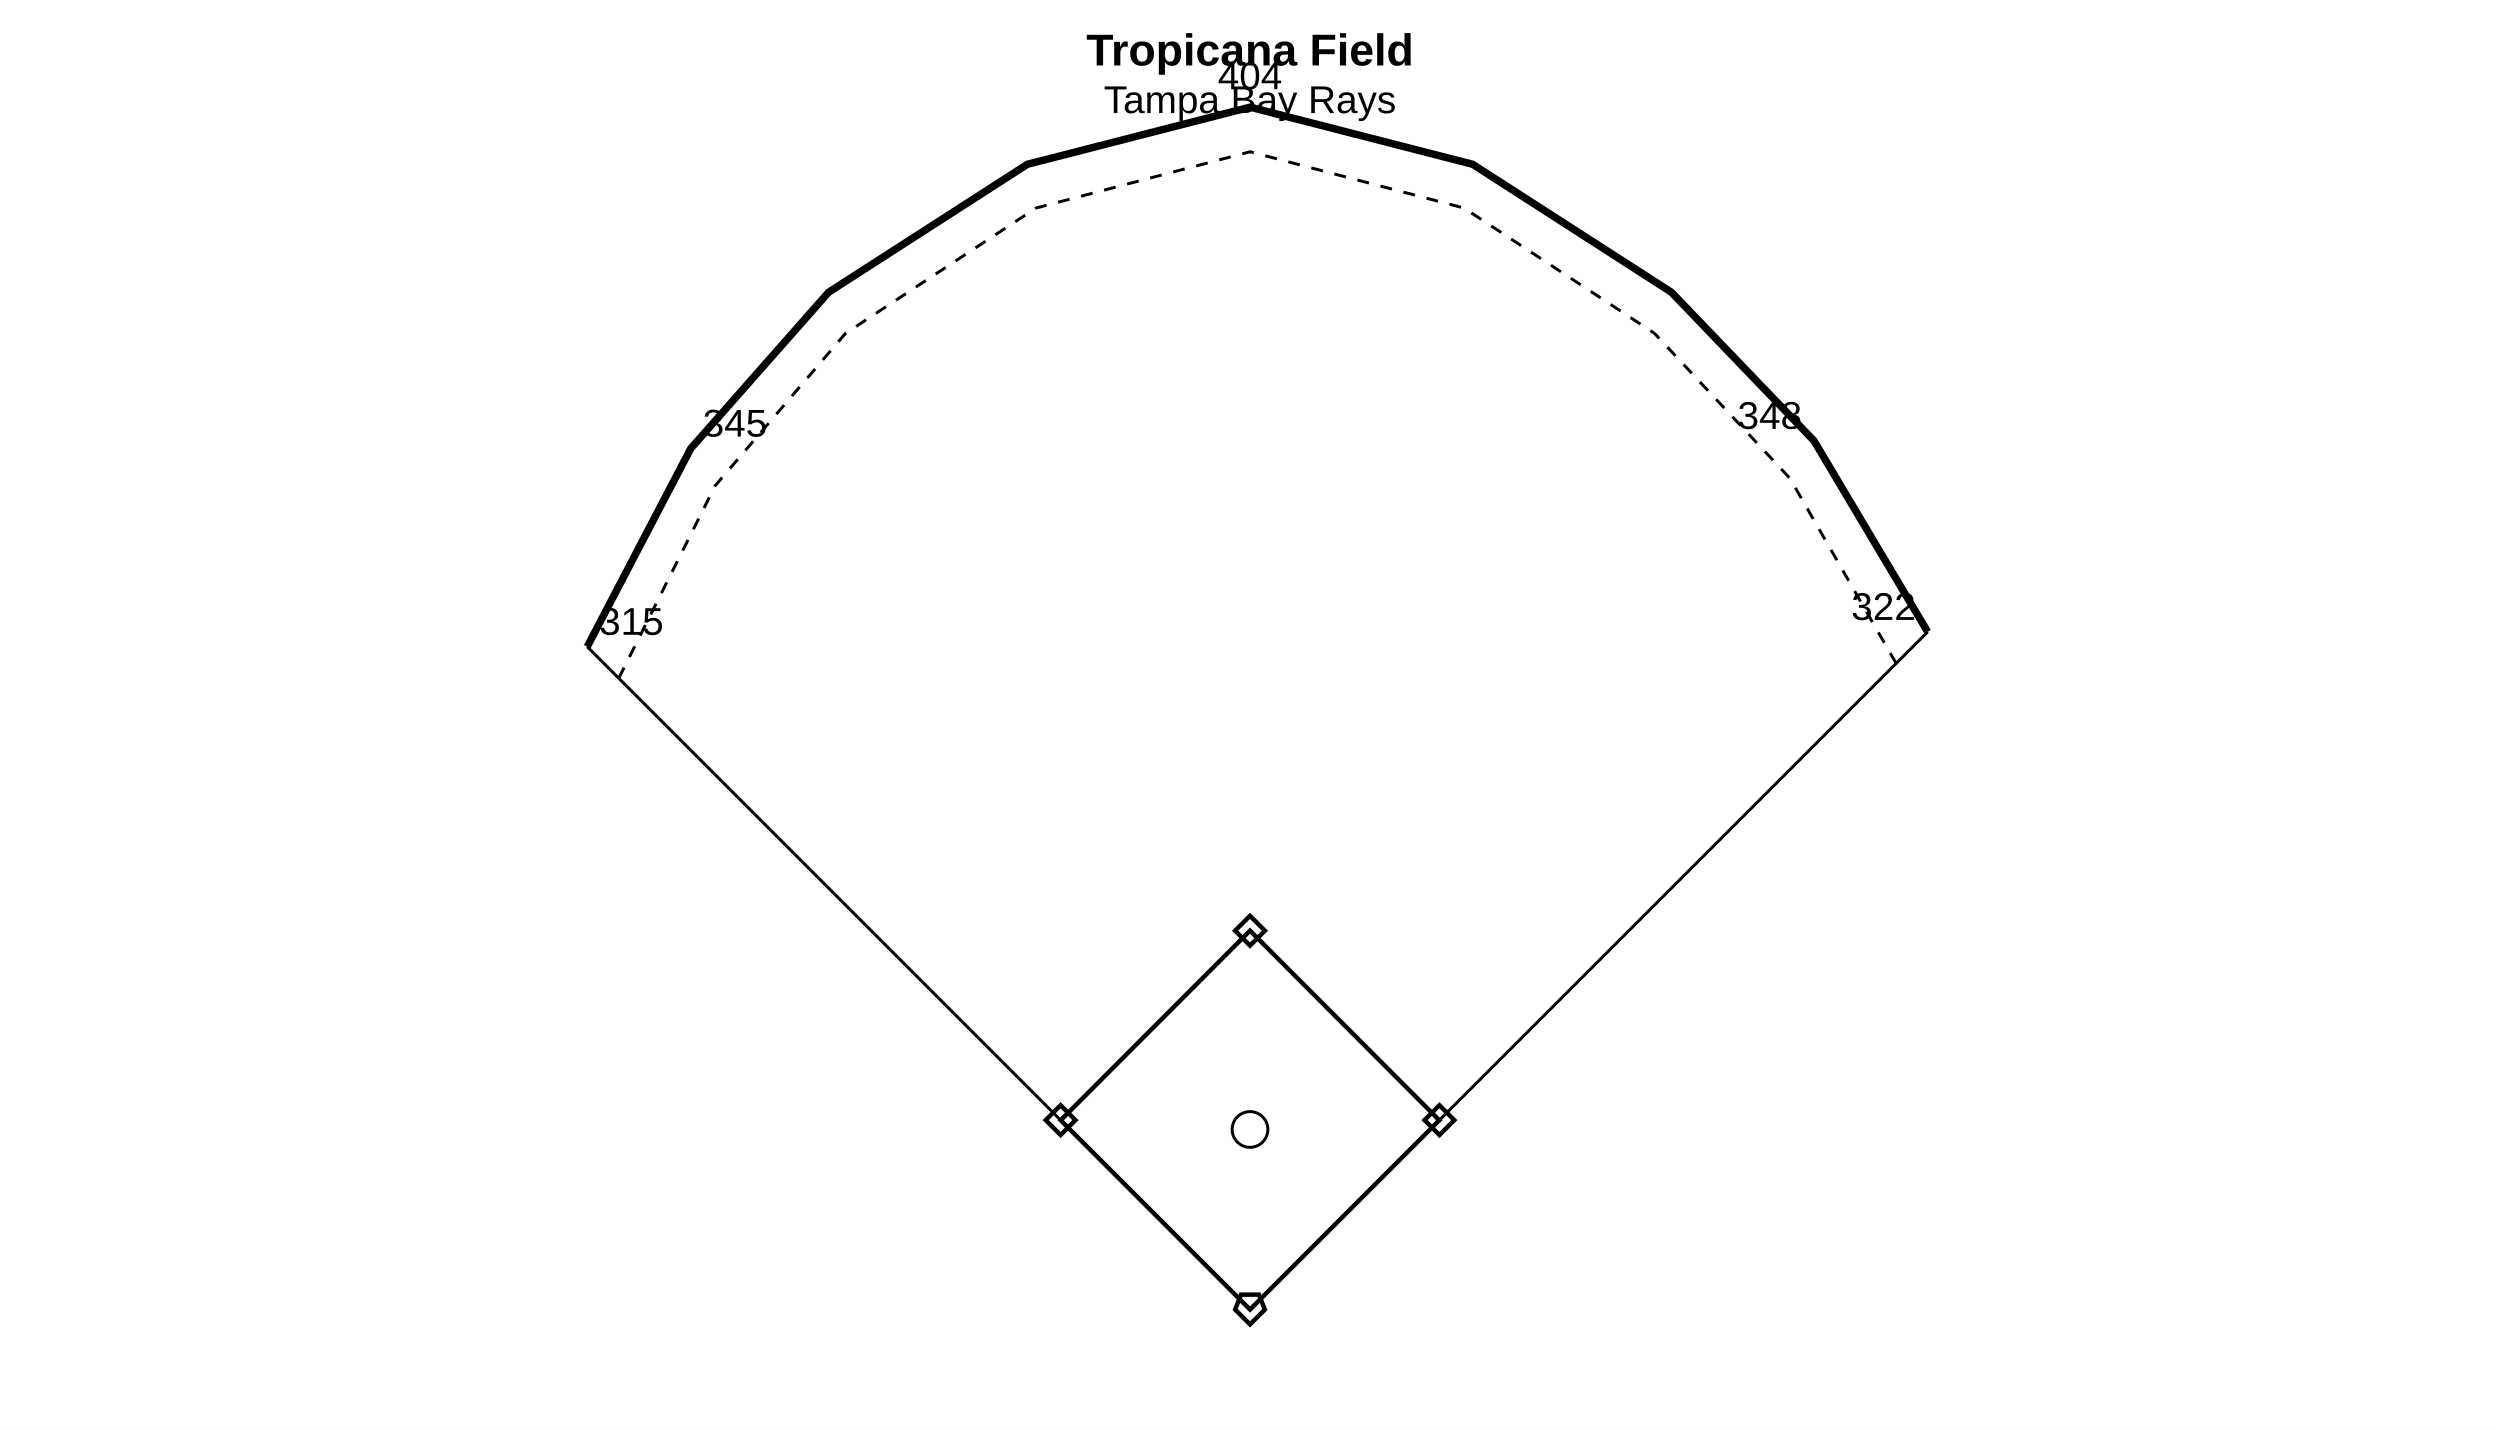
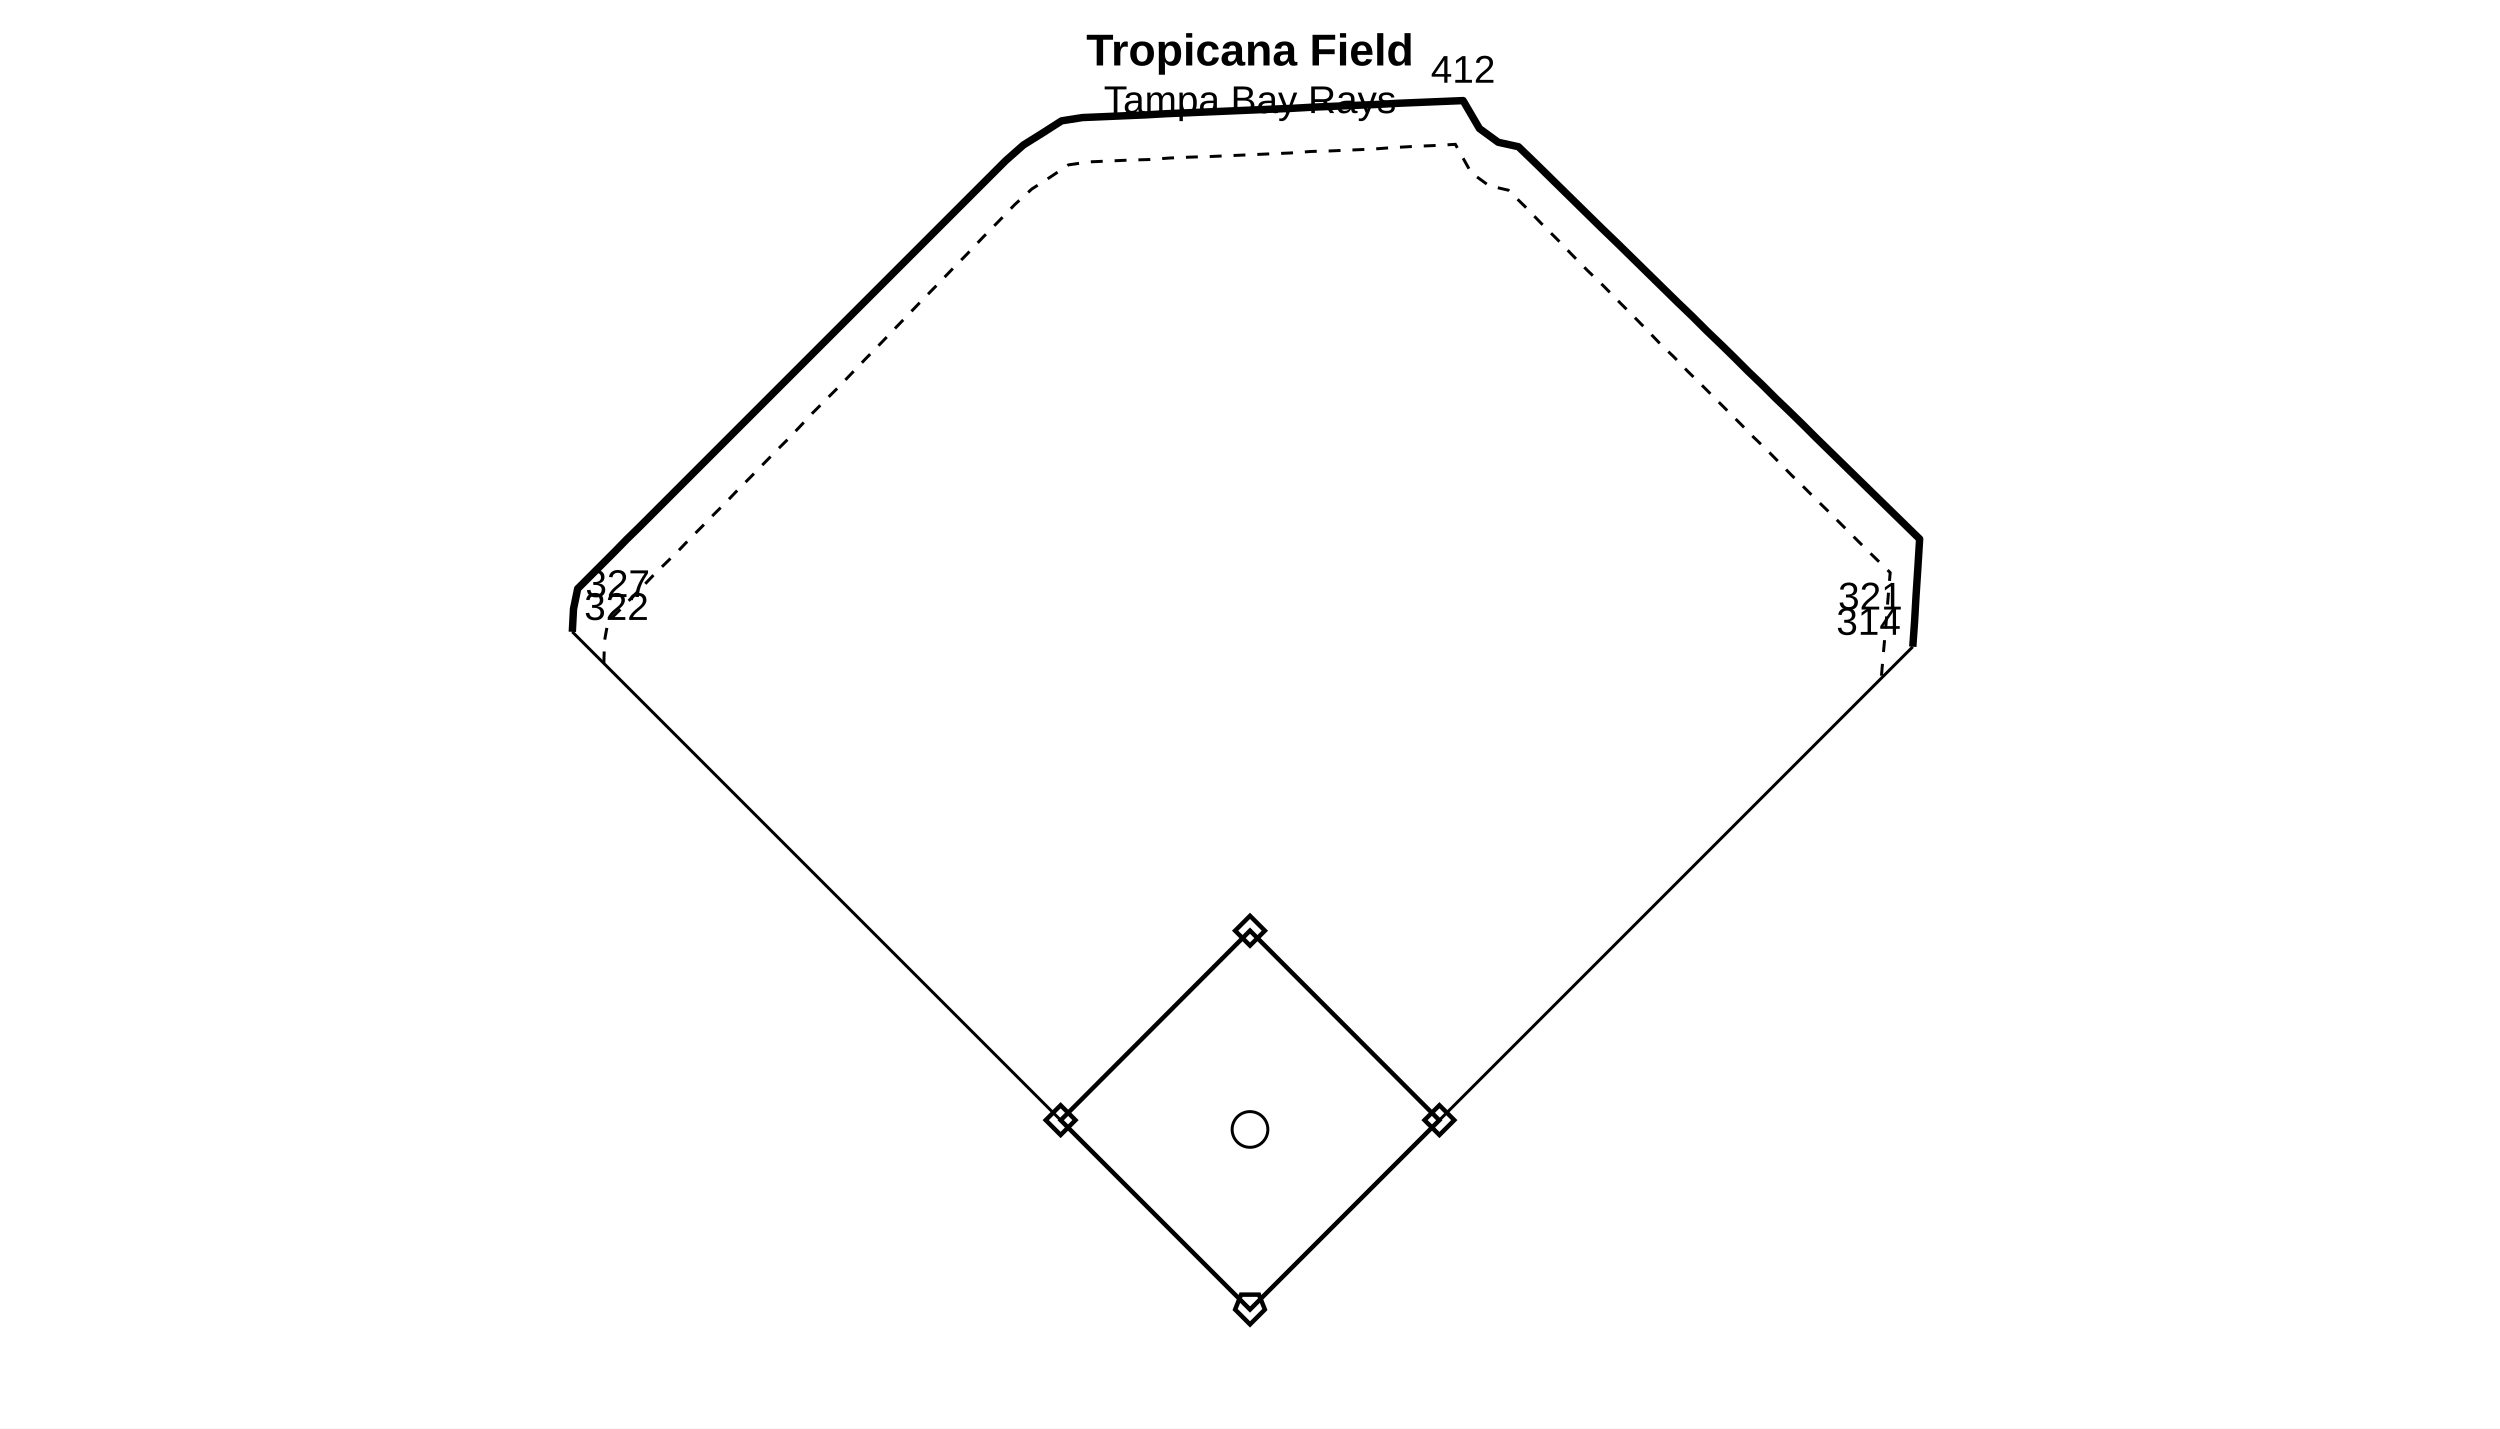
<svg xmlns="http://www.w3.org/2000/svg" width="840" height="480" viewBox="0 0 840 480">
  <rect x="0" y="0" width="840" height="480" fill="white" />
-   <line x1="420.0" y1="440.0" x2="197.3" y2="217.3" stroke="black" stroke-width="1" />
-   <line x1="420.0" y1="440.0" x2="647.7" y2="212.3" stroke="black" stroke-width="1" />
-   <polyline points="207.9,227.9 240.3,163.2 284.1,112.0 348.1,69.9 420.0,51.0 491.9,69.9 555.9,112.0 601.4,160.7 637.1,222.9" fill="none" stroke="black" stroke-width="1" stroke-dasharray="4 4" />
-   <polyline points="197.3,217.3 232.1,150.7 278.4,98.2 345.2,55.2 420.0,36.0 494.8,55.2 561.6,98.2 609.5,148.1 647.7,212.3" fill="none" stroke="black" stroke-width="2.5" stroke-linejoin="round" />
+   <line x1="420.0" y1="440.0" x2="192.3" y2="212.3" stroke="black" stroke-width="1" />
+   <line x1="420.0" y1="440.0" x2="642.7" y2="217.3" stroke="black" stroke-width="1" />
+   <polyline points="202.9,222.9 203.1,215.4 204.3,208.8 208.3,204.9 212.2,200.9 216.0,197.0 219.9,192.9 223.9,189.0 227.9,185.1 231.8,181.0 235.8,177.0 239.8,172.9 243.9,168.8 247.9,164.6 252.0,160.5 256.2,156.2 260.4,151.9 264.6,147.7 268.8,143.3 273.0,138.8 277.4,134.4 281.9,129.9 286.4,125.2 290.9,120.5 295.6,115.7 300.2,110.9 305.0,105.9 309.8,100.9 314.8,95.8 319.8,90.6 325.0,85.3 330.2,79.8 335.6,74.3 341.0,68.7 346.7,63.5 352.9,59.5 359.0,55.4 365.8,54.4 372.6,54.1 379.3,53.8 386.2,53.6 392.9,53.1 399.7,52.8 406.4,52.6 413.2,52.3 420.0,52.0 426.7,51.7 433.6,51.4 440.4,50.9 447.2,50.7 454.1,50.4 461.1,50.1 467.9,49.6 474.9,49.2 481.9,48.9 489.0,48.5 494.3,58.0 500.3,62.4 506.8,63.9 512.4,69.4 517.8,75.0 523.2,80.4 528.3,85.7 533.4,90.9 538.5,95.8 543.5,100.9 548.4,105.8 553.1,110.6 557.8,115.5 562.5,120.0 567.0,124.7 571.6,129.2 576.1,133.7 580.5,138.1 584.9,142.5 589.2,146.9 593.6,151.1 597.8,155.4 602.0,159.7 606.2,163.8 610.4,168.0 614.6,172.1 618.8,176.3 622.9,180.4 626.9,184.4 631.0,188.4 635.1,192.4 634.3,202.0 633.6,210.9 632.8,219.6 632.1,227.9" fill="none" stroke="black" stroke-width="1" stroke-dasharray="4 4" />
+   <polyline points="192.3,212.3 192.7,204.6 194.1,197.8 198.2,193.7 202.3,189.6 206.4,185.5 210.5,181.3 214.7,177.2 218.8,173.1 223.0,168.9 227.2,164.7 231.4,160.5 235.7,156.2 240.0,151.9 244.3,147.6 248.7,143.2 253.1,138.8 257.5,134.4 262.0,129.9 266.5,125.4 271.1,120.8 275.8,116.1 280.5,111.4 285.3,106.6 290.2,101.7 295.1,96.8 300.1,91.8 305.2,86.7 310.4,81.5 315.7,76.2 321.1,70.8 326.6,65.3 332.2,59.7 337.9,54.0 343.9,48.7 350.3,44.7 356.7,40.6 363.7,39.5 370.8,39.2 377.8,38.9 384.9,38.6 391.9,38.2 398.9,37.9 405.9,37.6 413.0,37.3 420.0,37.0 427.0,36.7 434.1,36.4 441.2,36.0 448.3,35.7 455.4,35.4 462.6,35.1 469.8,34.7 477.0,34.4 484.3,34.1 491.6,33.8 497.1,43.2 503.4,47.8 510.2,49.3 516.0,54.9 521.7,60.5 527.3,66.0 532.7,71.3 538.1,76.6 543.4,81.7 548.6,86.8 553.7,91.8 558.7,96.7 563.7,101.6 568.6,106.3 573.4,111.1 578.2,115.7 582.9,120.3 587.5,124.9 592.2,129.4 596.7,133.9 601.3,138.3 605.8,142.7 610.2,147.1 614.6,151.4 619.0,155.7 623.4,160.0 627.8,164.3 632.1,168.5 636.4,172.7 640.7,176.9 645.0,181.1 644.4,190.8 643.8,200.0 643.3,208.8 642.7,217.3" fill="none" stroke="black" stroke-width="2.5" stroke-linejoin="round" />
  <polyline points="352.8,507.2 354.5,508.8 356.2,510.4 357.9,511.9 359.7,513.4 361.6,514.9 363.4,516.3 365.3,517.7 367.2,519.0 369.2,520.3 371.2,521.5 373.2,522.7 375.2,523.8 377.3,524.9 379.4,525.9 381.5,526.8 383.6,527.8 385.8,528.6 388.0,529.4 390.2,530.2 392.4,530.9 394.7,531.6 396.9,532.2 399.2,532.7 401.5,533.2 403.8,533.6 406.1,534.0 408.4,534.3 410.7,534.5 413.0,534.7 415.3,534.9 417.7,535.0 420.0,535.0 422.3,535.0 424.7,534.9 427.0,534.7 429.3,534.5 431.6,534.3 433.9,534.0 436.2,533.6 438.5,533.2 440.8,532.7 443.1,532.2 445.3,531.6 447.6,530.9 449.8,530.2 452.0,529.4 454.2,528.6 456.4,527.8 458.5,526.8 460.6,525.9 462.7,524.9 464.8,523.8 466.8,522.7 468.8,521.5 470.8,520.3 472.8,519.0 474.7,517.7 476.6,516.3 478.4,514.9 480.3,513.4 482.1,511.9 483.8,510.4 485.5,508.8 487.2,507.2" fill="none" stroke="black" stroke-width="1" />
  <polygon points="483.6,376.4 420.0,312.7 356.4,376.4 420.0,440.0" fill="none" stroke="black" stroke-width="1.5" />
  <polygon points="483.64,371.36 488.64,376.36 483.64,381.36 478.64,376.36" fill="none" stroke="black" stroke-width="1.5" />
  <polygon points="420,307.72 425,312.72 420,317.72 415,312.72" fill="none" stroke="black" stroke-width="1.5" />
  <polygon points="356.36,371.36 361.36,376.36 356.36,381.36 351.36,376.36" fill="none" stroke="black" stroke-width="1.5" />
  <polygon points="420,445 415,440 417,435 423,435 425,440" fill="none" stroke="black" stroke-width="1.5" />
  <circle cx="420.0" cy="379.5" r="6" fill="none" stroke="black" stroke-width="1" />
-   <text x="201.3" y="213.3" font-family="Arial,Helvetica,sans-serif" font-size="13" text-anchor="start" fill="black">315</text>
-   <text x="236.1" y="146.7" font-family="Arial,Helvetica,sans-serif" font-size="13" text-anchor="start" fill="black">345</text>
-   <text x="420.0" y="30.0" font-family="Arial,Helvetica,sans-serif" font-size="13" text-anchor="middle" fill="black">404</text>
-   <text x="605.5" y="144.1" font-family="Arial,Helvetica,sans-serif" font-size="13" text-anchor="end" fill="black">348</text>
-   <text x="643.7" y="208.3" font-family="Arial,Helvetica,sans-serif" font-size="13" text-anchor="end" fill="black">322</text>
+   <text x="196.3" y="208.3" font-family="Arial,Helvetica,sans-serif" font-size="13" text-anchor="start" fill="black">322</text>
+   <text x="196.7" y="200.6" font-family="Arial,Helvetica,sans-serif" font-size="13" text-anchor="start" fill="black">327</text>
+   <text x="491.6" y="27.8" font-family="Arial,Helvetica,sans-serif" font-size="13" text-anchor="middle" fill="black">412</text>
+   <text x="639.3" y="204.8" font-family="Arial,Helvetica,sans-serif" font-size="13" text-anchor="end" fill="black">321</text>
+   <text x="638.7" y="213.3" font-family="Arial,Helvetica,sans-serif" font-size="13" text-anchor="end" fill="black">314</text>
  <text x="420.0" y="22" font-family="Arial,Helvetica,sans-serif" font-size="15" font-weight="bold" text-anchor="middle" fill="black">Tropicana Field</text>
  <text x="420.0" y="38" font-family="Arial,Helvetica,sans-serif" font-size="13" text-anchor="middle" fill="black">Tampa Bay Rays</text>
</svg>
